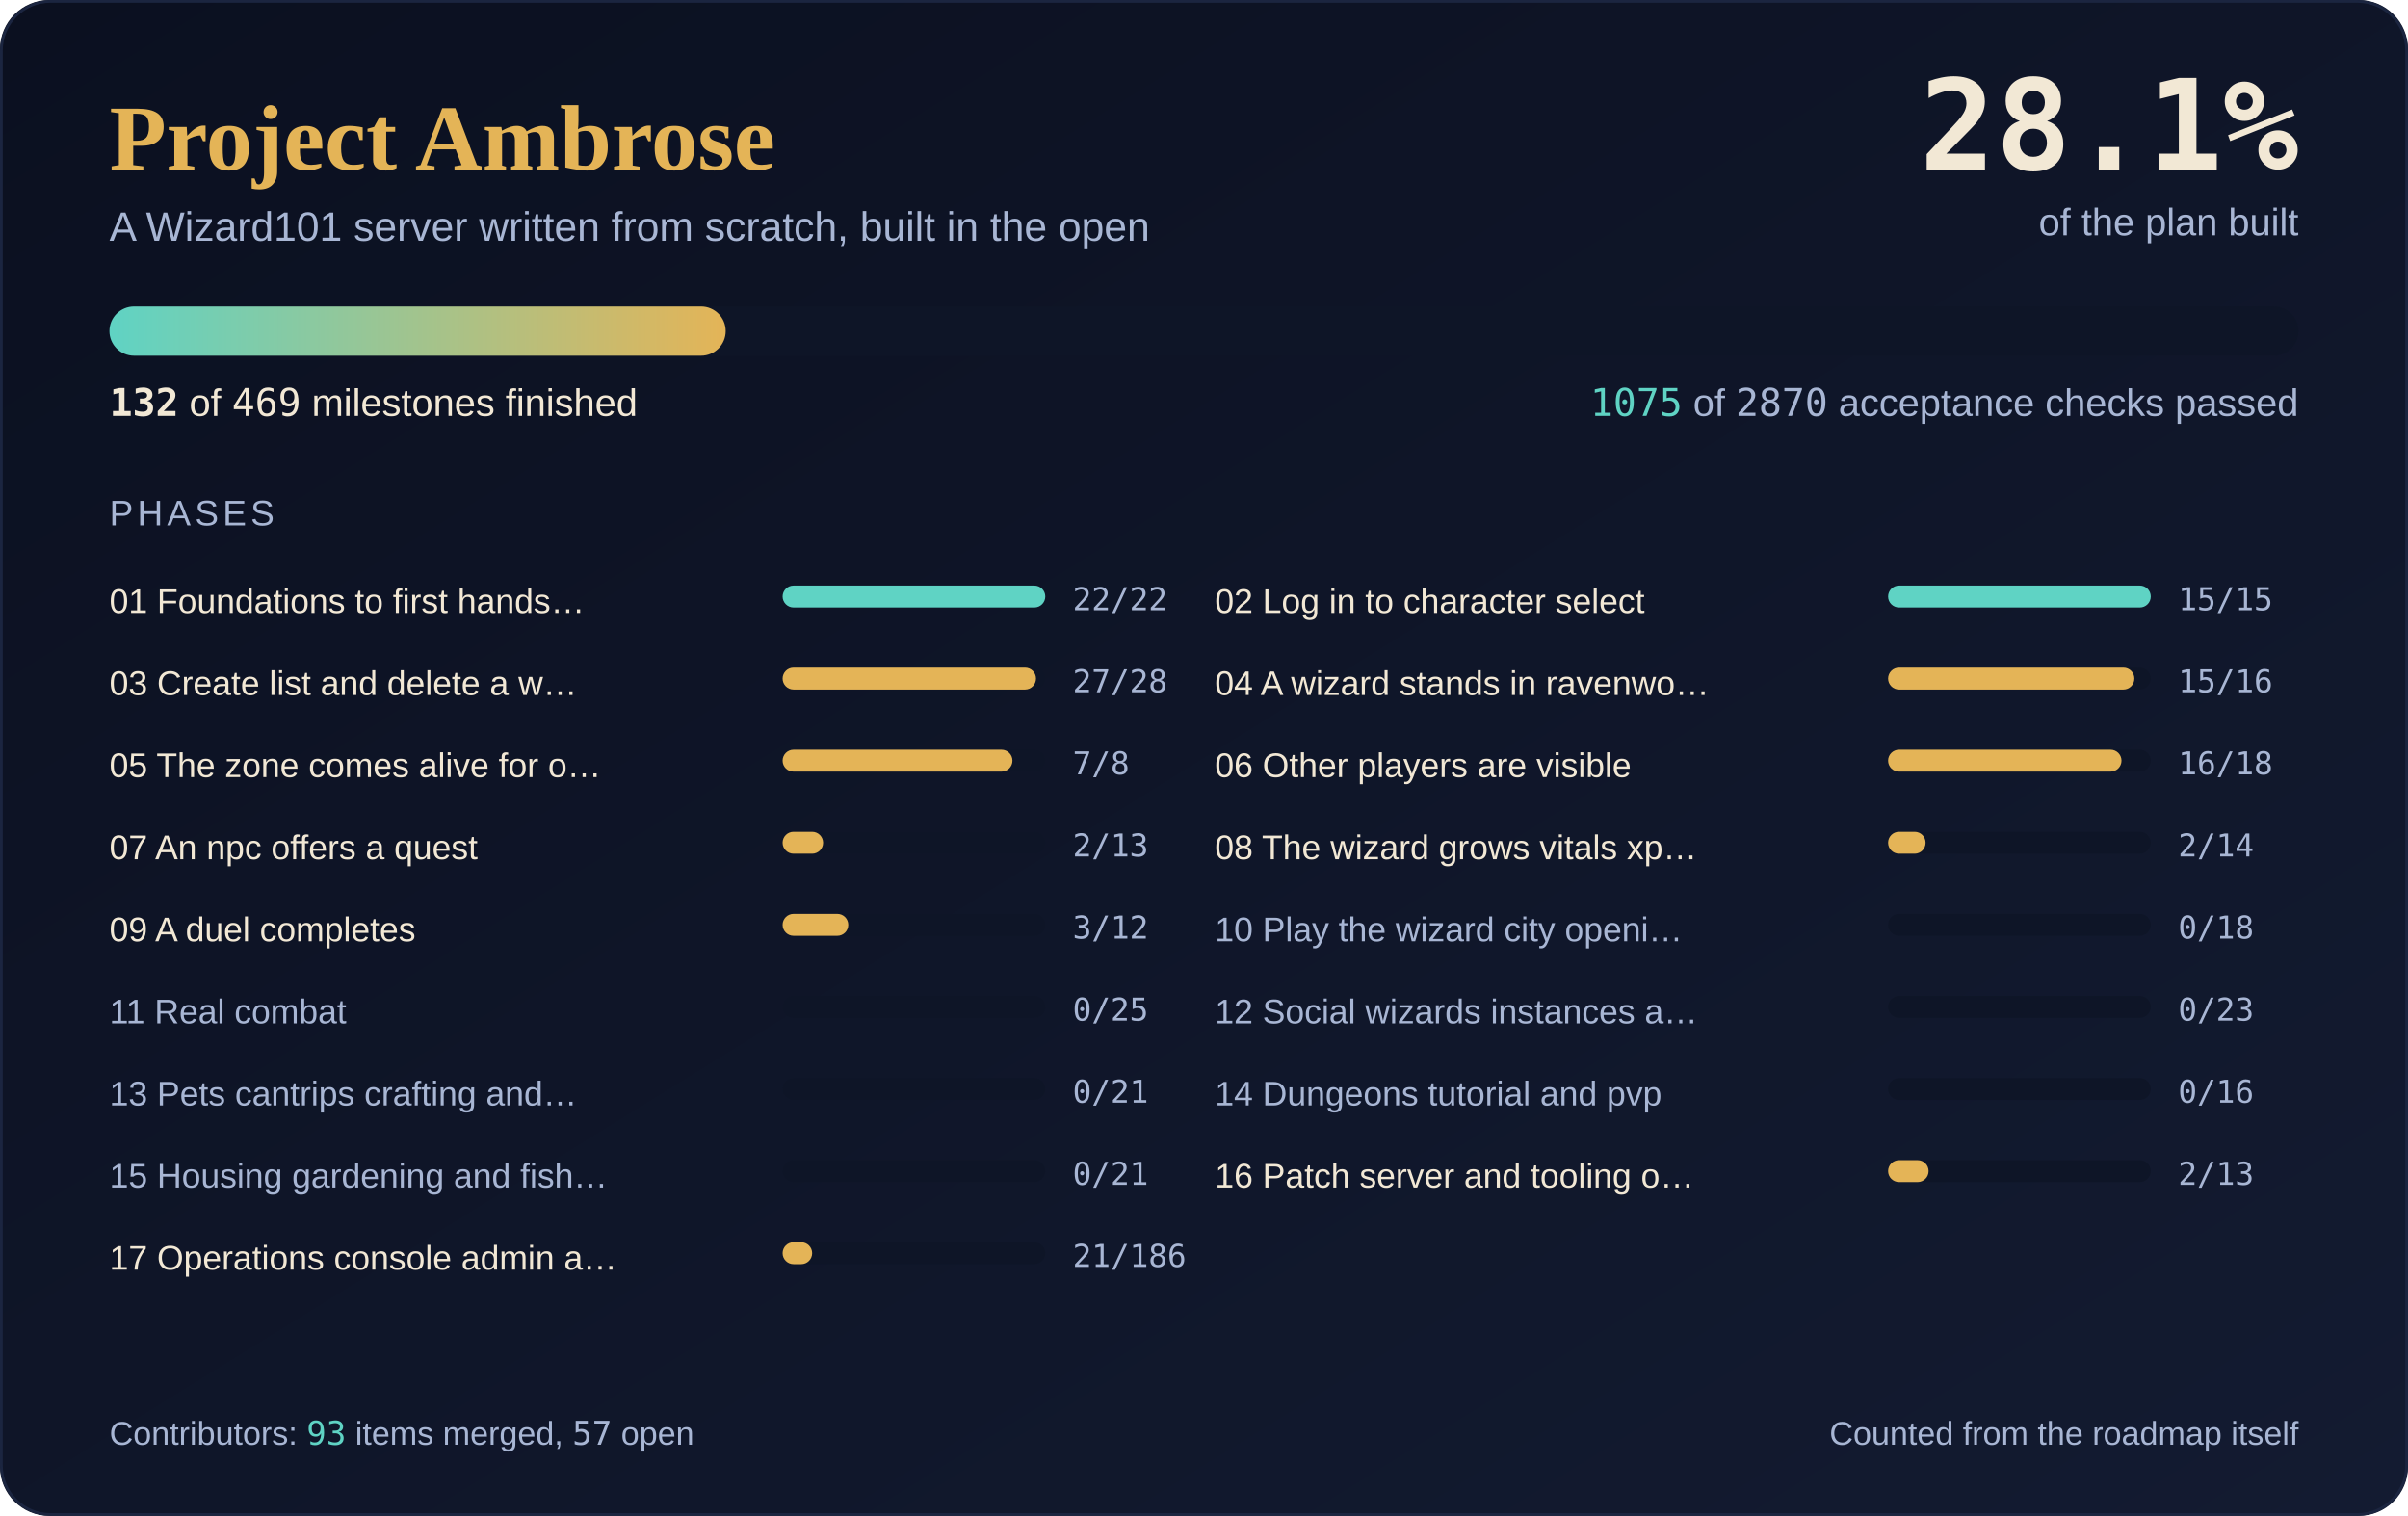
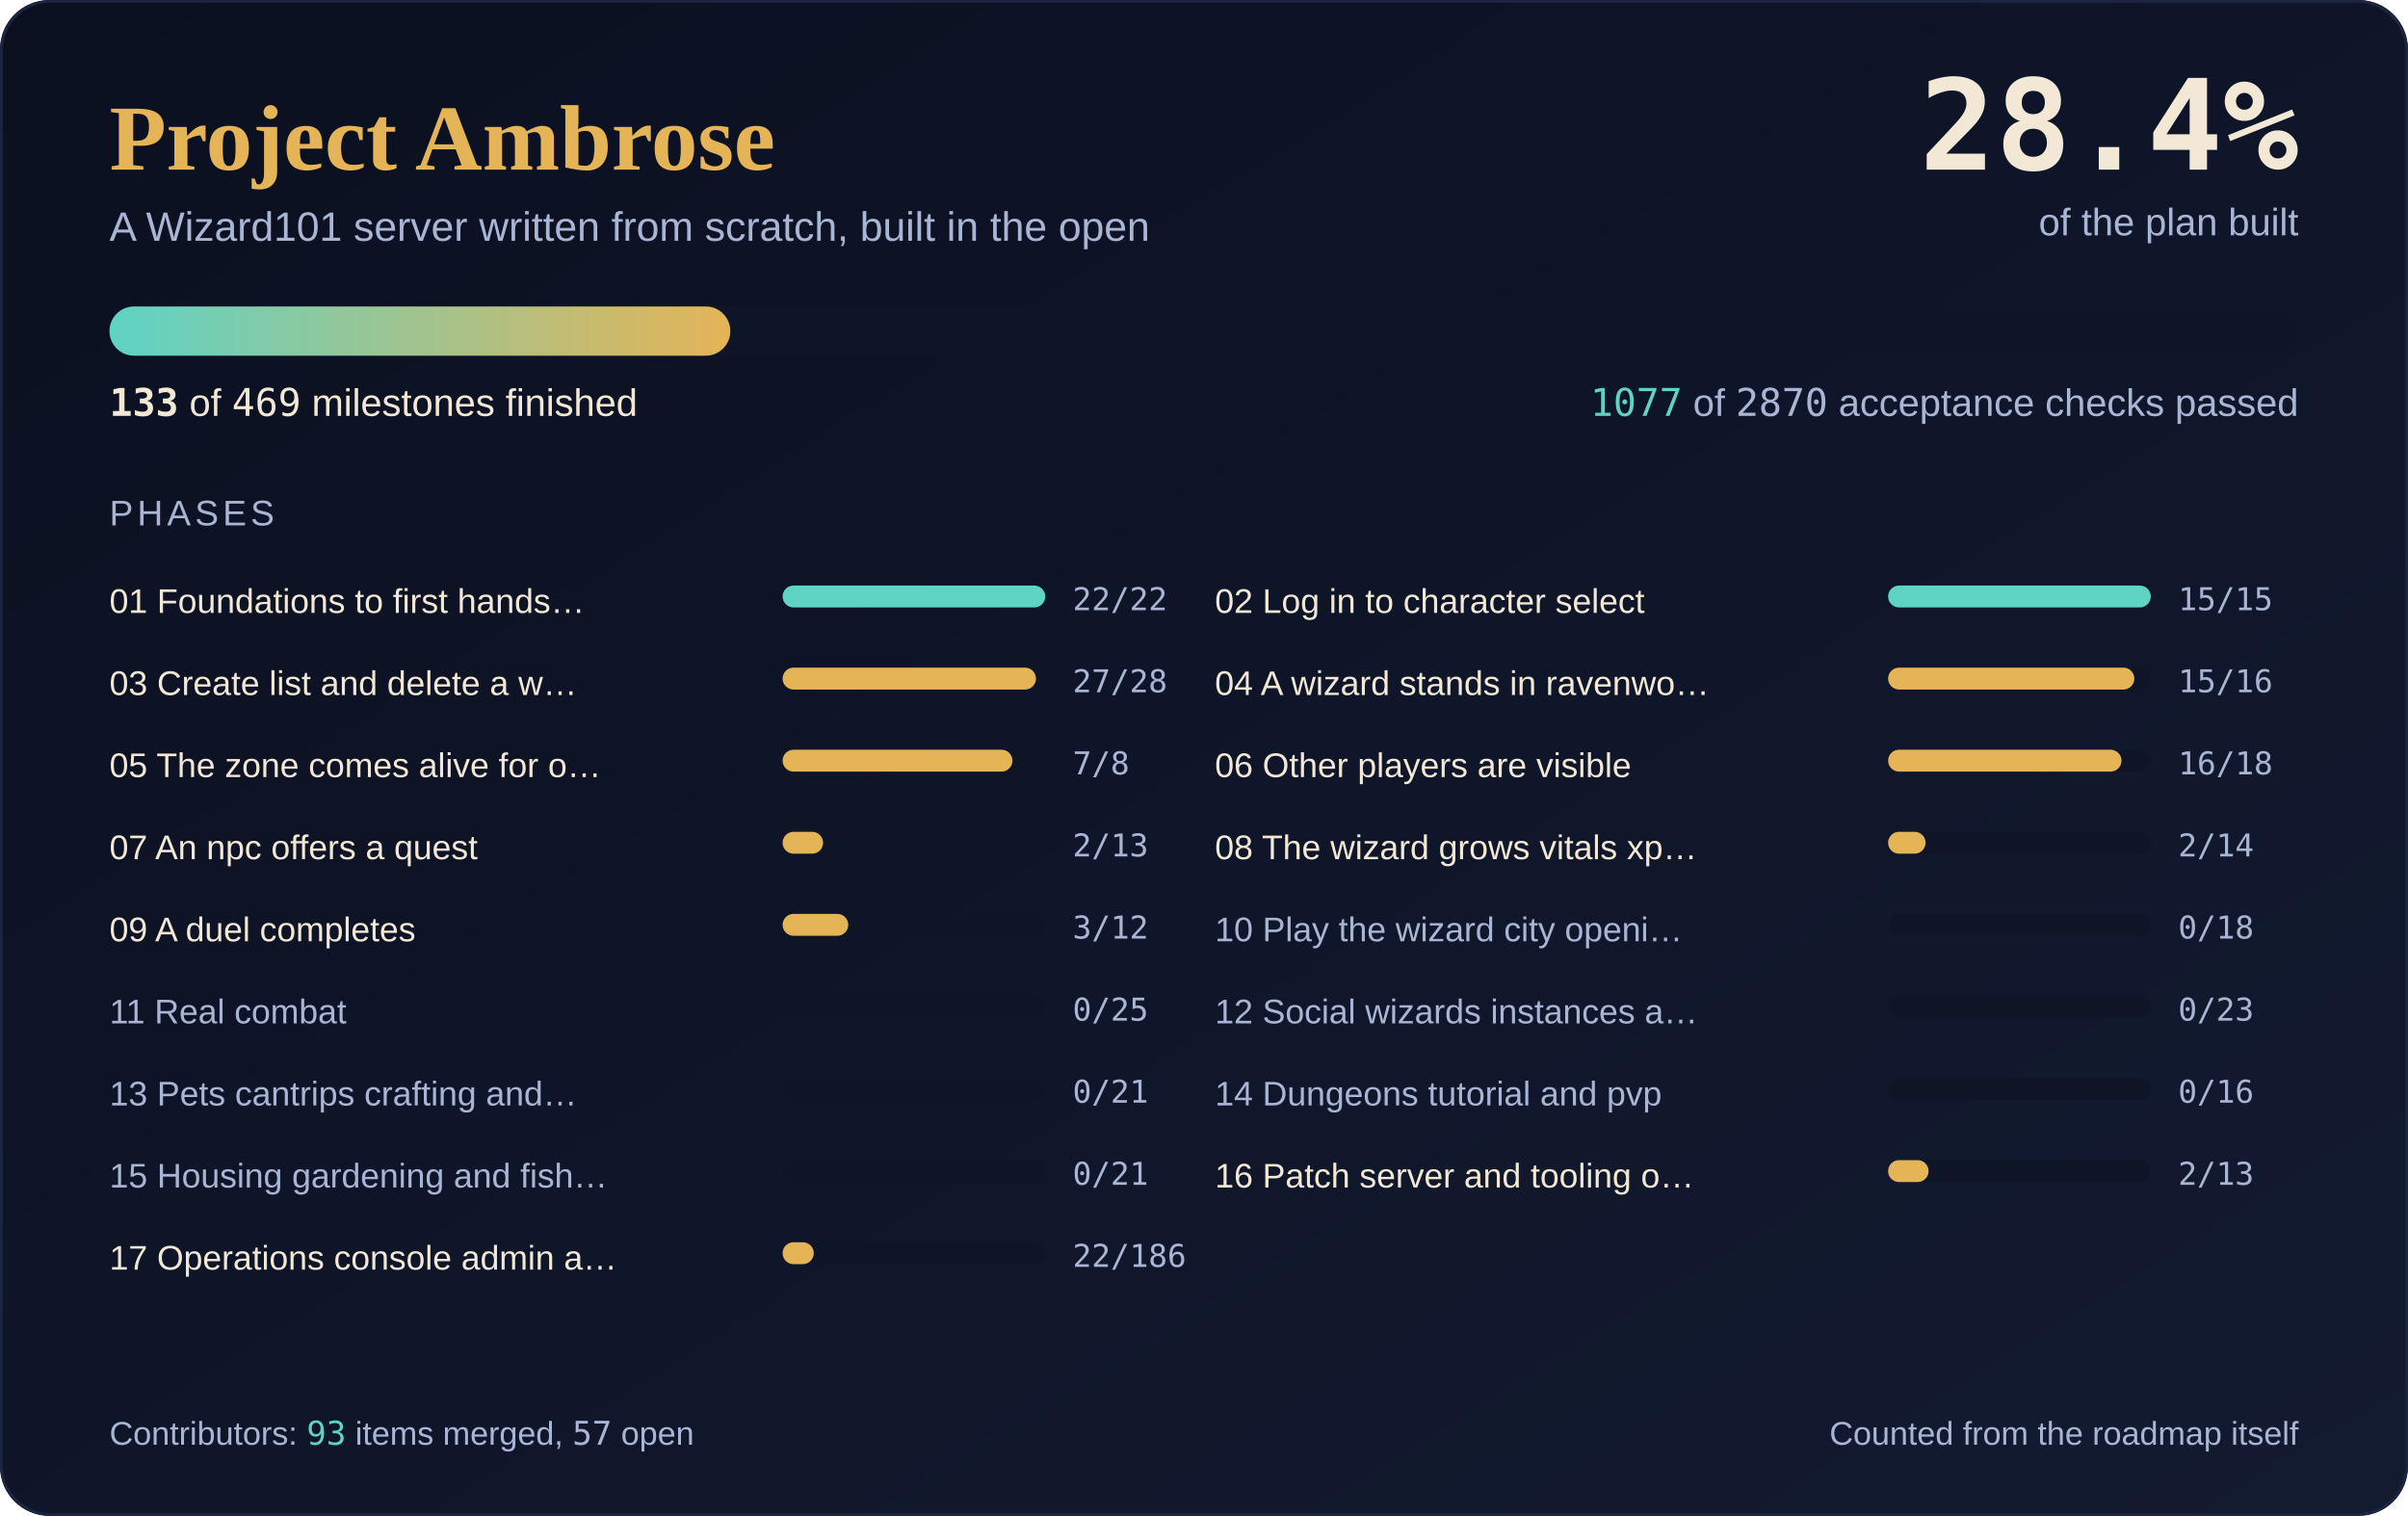
- <svg xmlns="http://www.w3.org/2000/svg" width="880" height="554" viewBox="0 0 880 554" role="img" aria-label="Project Ambrose progress: 132 of 469 milestones complete, 28.1 percent">
+ <svg xmlns="http://www.w3.org/2000/svg" width="880" height="554" viewBox="0 0 880 554" role="img" aria-label="Project Ambrose progress: 133 of 469 milestones complete, 28.4 percent">
  <defs>
    <linearGradient id="sky" x1="0" y1="0" x2="1" y2="1">
      <stop offset="0" stop-color="#0B1020" />
      <stop offset="1" stop-color="#131B31" />
    </linearGradient>
    <linearGradient id="fill" x1="0" y1="0" x2="1" y2="0">
      <stop offset="0" stop-color="#5FD3C4" />
      <stop offset="1" stop-color="#E4B457" />
    </linearGradient>
  </defs>
  <rect width="880" height="554" rx="18" fill="url(#sky)" />
  <rect x="0.5" y="0.5" width="879" height="553" rx="18" fill="none" stroke="#1B2540" />
  <text x="40" y="62" font-family="'Cormorant Garamond', Georgia, 'Times New Roman', serif" font-size="34" font-weight="600" fill="#E4B457">Project Ambrose</text>
  <text x="40" y="88" font-family="Karla, 'Segoe UI', 'Helvetica Neue', Arial, sans-serif" font-size="15" fill="#A8B6D4">A Wizard101 server written from scratch, built in the open</text>
-   <text x="840" y="62" text-anchor="end" font-family="'JetBrains Mono', Consolas, 'DejaVu Sans Mono', monospace" font-size="46" font-weight="700" fill="#F2E8D5">28.1%</text>
+   <text x="840" y="62" text-anchor="end" font-family="'JetBrains Mono', Consolas, 'DejaVu Sans Mono', monospace" font-size="46" font-weight="700" fill="#F2E8D5">28.4%</text>
  <text x="840" y="86" text-anchor="end" font-family="Karla, 'Segoe UI', 'Helvetica Neue', Arial, sans-serif" font-size="14" fill="#A8B6D4">of the plan built</text>
  <rect x="40" y="112" width="800" height="18" rx="9.0" fill="#0E1527" />
-   <rect x="40" y="112" width="225.2" height="18" rx="9.0" fill="url(#fill)" />
+   <rect x="40" y="112" width="226.9" height="18" rx="9.0" fill="url(#fill)" />
  <text x="40" y="152" font-family="Karla, 'Segoe UI', 'Helvetica Neue', Arial, sans-serif" font-size="14" fill="#F2E8D5">
-     <tspan font-family="'JetBrains Mono', Consolas, 'DejaVu Sans Mono', monospace" font-weight="700">132</tspan> of <tspan font-family="'JetBrains Mono', Consolas, 'DejaVu Sans Mono', monospace">469</tspan> milestones finished</text>
+     <tspan font-family="'JetBrains Mono', Consolas, 'DejaVu Sans Mono', monospace" font-weight="700">133</tspan> of <tspan font-family="'JetBrains Mono', Consolas, 'DejaVu Sans Mono', monospace">469</tspan> milestones finished</text>
  <text x="840" y="152" text-anchor="end" font-family="Karla, 'Segoe UI', 'Helvetica Neue', Arial, sans-serif" font-size="14" fill="#A8B6D4">
-     <tspan font-family="'JetBrains Mono', Consolas, 'DejaVu Sans Mono', monospace" fill="#5FD3C4">1075</tspan> of <tspan font-family="'JetBrains Mono', Consolas, 'DejaVu Sans Mono', monospace">2870</tspan> acceptance checks passed</text>
+     <tspan font-family="'JetBrains Mono', Consolas, 'DejaVu Sans Mono', monospace" fill="#5FD3C4">1077</tspan> of <tspan font-family="'JetBrains Mono', Consolas, 'DejaVu Sans Mono', monospace">2870</tspan> acceptance checks passed</text>
  <text x="40" y="192" font-family="Karla, 'Segoe UI', 'Helvetica Neue', Arial, sans-serif" font-size="13" fill="#A8B6D4" letter-spacing="1.5">PHASES</text>
  <text x="40" y="224" font-family="Karla, 'Segoe UI', 'Helvetica Neue', Arial, sans-serif" font-size="12.5" fill="#F2E8D5">01 Foundations to first hands…</text>
  <rect x="286" y="214" width="96" height="8" rx="4.0" fill="#0E1527" />
  <rect x="286" y="214" width="96.0" height="8" rx="4.0" fill="#5FD3C4" />
  <text x="392" y="223" font-family="'JetBrains Mono', Consolas, 'DejaVu Sans Mono', monospace" font-size="11.5" fill="#A8B6D4">22/22</text>
  <text x="444" y="224" font-family="Karla, 'Segoe UI', 'Helvetica Neue', Arial, sans-serif" font-size="12.5" fill="#F2E8D5">02 Log in to character select</text>
  <rect x="690" y="214" width="96" height="8" rx="4.0" fill="#0E1527" />
  <rect x="690" y="214" width="96.0" height="8" rx="4.0" fill="#5FD3C4" />
  <text x="796" y="223" font-family="'JetBrains Mono', Consolas, 'DejaVu Sans Mono', monospace" font-size="11.5" fill="#A8B6D4">15/15</text>
  <text x="40" y="254" font-family="Karla, 'Segoe UI', 'Helvetica Neue', Arial, sans-serif" font-size="12.5" fill="#F2E8D5">03 Create list and delete a w…</text>
  <rect x="286" y="244" width="96" height="8" rx="4.0" fill="#0E1527" />
  <rect x="286" y="244" width="92.6" height="8" rx="4.0" fill="#E4B457" />
  <text x="392" y="253" font-family="'JetBrains Mono', Consolas, 'DejaVu Sans Mono', monospace" font-size="11.5" fill="#A8B6D4">27/28</text>
  <text x="444" y="254" font-family="Karla, 'Segoe UI', 'Helvetica Neue', Arial, sans-serif" font-size="12.5" fill="#F2E8D5">04 A wizard stands in ravenwo…</text>
  <rect x="690" y="244" width="96" height="8" rx="4.0" fill="#0E1527" />
  <rect x="690" y="244" width="90.0" height="8" rx="4.0" fill="#E4B457" />
  <text x="796" y="253" font-family="'JetBrains Mono', Consolas, 'DejaVu Sans Mono', monospace" font-size="11.5" fill="#A8B6D4">15/16</text>
  <text x="40" y="284" font-family="Karla, 'Segoe UI', 'Helvetica Neue', Arial, sans-serif" font-size="12.5" fill="#F2E8D5">05 The zone comes alive for o…</text>
  <rect x="286" y="274" width="96" height="8" rx="4.0" fill="#0E1527" />
  <rect x="286" y="274" width="84.0" height="8" rx="4.0" fill="#E4B457" />
  <text x="392" y="283" font-family="'JetBrains Mono', Consolas, 'DejaVu Sans Mono', monospace" font-size="11.5" fill="#A8B6D4">7/8</text>
  <text x="444" y="284" font-family="Karla, 'Segoe UI', 'Helvetica Neue', Arial, sans-serif" font-size="12.5" fill="#F2E8D5">06 Other players are visible</text>
  <rect x="690" y="274" width="96" height="8" rx="4.0" fill="#0E1527" />
  <rect x="690" y="274" width="85.3" height="8" rx="4.0" fill="#E4B457" />
  <text x="796" y="283" font-family="'JetBrains Mono', Consolas, 'DejaVu Sans Mono', monospace" font-size="11.5" fill="#A8B6D4">16/18</text>
  <text x="40" y="314" font-family="Karla, 'Segoe UI', 'Helvetica Neue', Arial, sans-serif" font-size="12.5" fill="#F2E8D5">07 An npc offers a quest</text>
  <rect x="286" y="304" width="96" height="8" rx="4.0" fill="#0E1527" />
  <rect x="286" y="304" width="14.8" height="8" rx="4.0" fill="#E4B457" />
  <text x="392" y="313" font-family="'JetBrains Mono', Consolas, 'DejaVu Sans Mono', monospace" font-size="11.5" fill="#A8B6D4">2/13</text>
  <text x="444" y="314" font-family="Karla, 'Segoe UI', 'Helvetica Neue', Arial, sans-serif" font-size="12.5" fill="#F2E8D5">08 The wizard grows vitals xp…</text>
  <rect x="690" y="304" width="96" height="8" rx="4.0" fill="#0E1527" />
  <rect x="690" y="304" width="13.7" height="8" rx="4.0" fill="#E4B457" />
  <text x="796" y="313" font-family="'JetBrains Mono', Consolas, 'DejaVu Sans Mono', monospace" font-size="11.5" fill="#A8B6D4">2/14</text>
  <text x="40" y="344" font-family="Karla, 'Segoe UI', 'Helvetica Neue', Arial, sans-serif" font-size="12.5" fill="#F2E8D5">09 A duel completes</text>
  <rect x="286" y="334" width="96" height="8" rx="4.0" fill="#0E1527" />
  <rect x="286" y="334" width="24.0" height="8" rx="4.0" fill="#E4B457" />
  <text x="392" y="343" font-family="'JetBrains Mono', Consolas, 'DejaVu Sans Mono', monospace" font-size="11.5" fill="#A8B6D4">3/12</text>
  <text x="444" y="344" font-family="Karla, 'Segoe UI', 'Helvetica Neue', Arial, sans-serif" font-size="12.5" fill="#A8B6D4">10 Play the wizard city openi…</text>
  <rect x="690" y="334" width="96" height="8" rx="4.0" fill="#0E1527" />
  <text x="796" y="343" font-family="'JetBrains Mono', Consolas, 'DejaVu Sans Mono', monospace" font-size="11.5" fill="#A8B6D4">0/18</text>
  <text x="40" y="374" font-family="Karla, 'Segoe UI', 'Helvetica Neue', Arial, sans-serif" font-size="12.5" fill="#A8B6D4">11 Real combat</text>
  <rect x="286" y="364" width="96" height="8" rx="4.0" fill="#0E1527" />
  <text x="392" y="373" font-family="'JetBrains Mono', Consolas, 'DejaVu Sans Mono', monospace" font-size="11.5" fill="#A8B6D4">0/25</text>
  <text x="444" y="374" font-family="Karla, 'Segoe UI', 'Helvetica Neue', Arial, sans-serif" font-size="12.5" fill="#A8B6D4">12 Social wizards instances a…</text>
  <rect x="690" y="364" width="96" height="8" rx="4.0" fill="#0E1527" />
  <text x="796" y="373" font-family="'JetBrains Mono', Consolas, 'DejaVu Sans Mono', monospace" font-size="11.5" fill="#A8B6D4">0/23</text>
  <text x="40" y="404" font-family="Karla, 'Segoe UI', 'Helvetica Neue', Arial, sans-serif" font-size="12.5" fill="#A8B6D4">13 Pets cantrips crafting and…</text>
  <rect x="286" y="394" width="96" height="8" rx="4.0" fill="#0E1527" />
  <text x="392" y="403" font-family="'JetBrains Mono', Consolas, 'DejaVu Sans Mono', monospace" font-size="11.5" fill="#A8B6D4">0/21</text>
  <text x="444" y="404" font-family="Karla, 'Segoe UI', 'Helvetica Neue', Arial, sans-serif" font-size="12.5" fill="#A8B6D4">14 Dungeons tutorial and pvp</text>
  <rect x="690" y="394" width="96" height="8" rx="4.0" fill="#0E1527" />
  <text x="796" y="403" font-family="'JetBrains Mono', Consolas, 'DejaVu Sans Mono', monospace" font-size="11.5" fill="#A8B6D4">0/16</text>
  <text x="40" y="434" font-family="Karla, 'Segoe UI', 'Helvetica Neue', Arial, sans-serif" font-size="12.5" fill="#A8B6D4">15 Housing gardening and fish…</text>
  <rect x="286" y="424" width="96" height="8" rx="4.0" fill="#0E1527" />
  <text x="392" y="433" font-family="'JetBrains Mono', Consolas, 'DejaVu Sans Mono', monospace" font-size="11.5" fill="#A8B6D4">0/21</text>
  <text x="444" y="434" font-family="Karla, 'Segoe UI', 'Helvetica Neue', Arial, sans-serif" font-size="12.5" fill="#F2E8D5">16 Patch server and tooling o…</text>
  <rect x="690" y="424" width="96" height="8" rx="4.0" fill="#0E1527" />
  <rect x="690" y="424" width="14.8" height="8" rx="4.0" fill="#E4B457" />
  <text x="796" y="433" font-family="'JetBrains Mono', Consolas, 'DejaVu Sans Mono', monospace" font-size="11.5" fill="#A8B6D4">2/13</text>
  <text x="40" y="464" font-family="Karla, 'Segoe UI', 'Helvetica Neue', Arial, sans-serif" font-size="12.5" fill="#F2E8D5">17 Operations console admin a…</text>
  <rect x="286" y="454" width="96" height="8" rx="4.0" fill="#0E1527" />
-   <rect x="286" y="454" width="10.8" height="8" rx="4.0" fill="#E4B457" />
-   <text x="392" y="463" font-family="'JetBrains Mono', Consolas, 'DejaVu Sans Mono', monospace" font-size="11.5" fill="#A8B6D4">21/186</text>
+   <rect x="286" y="454" width="11.4" height="8" rx="4.0" fill="#E4B457" />
+   <text x="392" y="463" font-family="'JetBrains Mono', Consolas, 'DejaVu Sans Mono', monospace" font-size="11.5" fill="#A8B6D4">22/186</text>
  <text x="40" y="528" font-family="Karla, 'Segoe UI', 'Helvetica Neue', Arial, sans-serif" font-size="12" fill="#A8B6D4">Contributors: <tspan font-family="'JetBrains Mono', Consolas, 'DejaVu Sans Mono', monospace" fill="#5FD3C4">93</tspan> items merged, <tspan font-family="'JetBrains Mono', Consolas, 'DejaVu Sans Mono', monospace">57</tspan> open</text>
  <text x="840" y="528" text-anchor="end" font-family="Karla, 'Segoe UI', 'Helvetica Neue', Arial, sans-serif" font-size="12" fill="#A8B6D4">Counted from the roadmap itself</text>
</svg>
